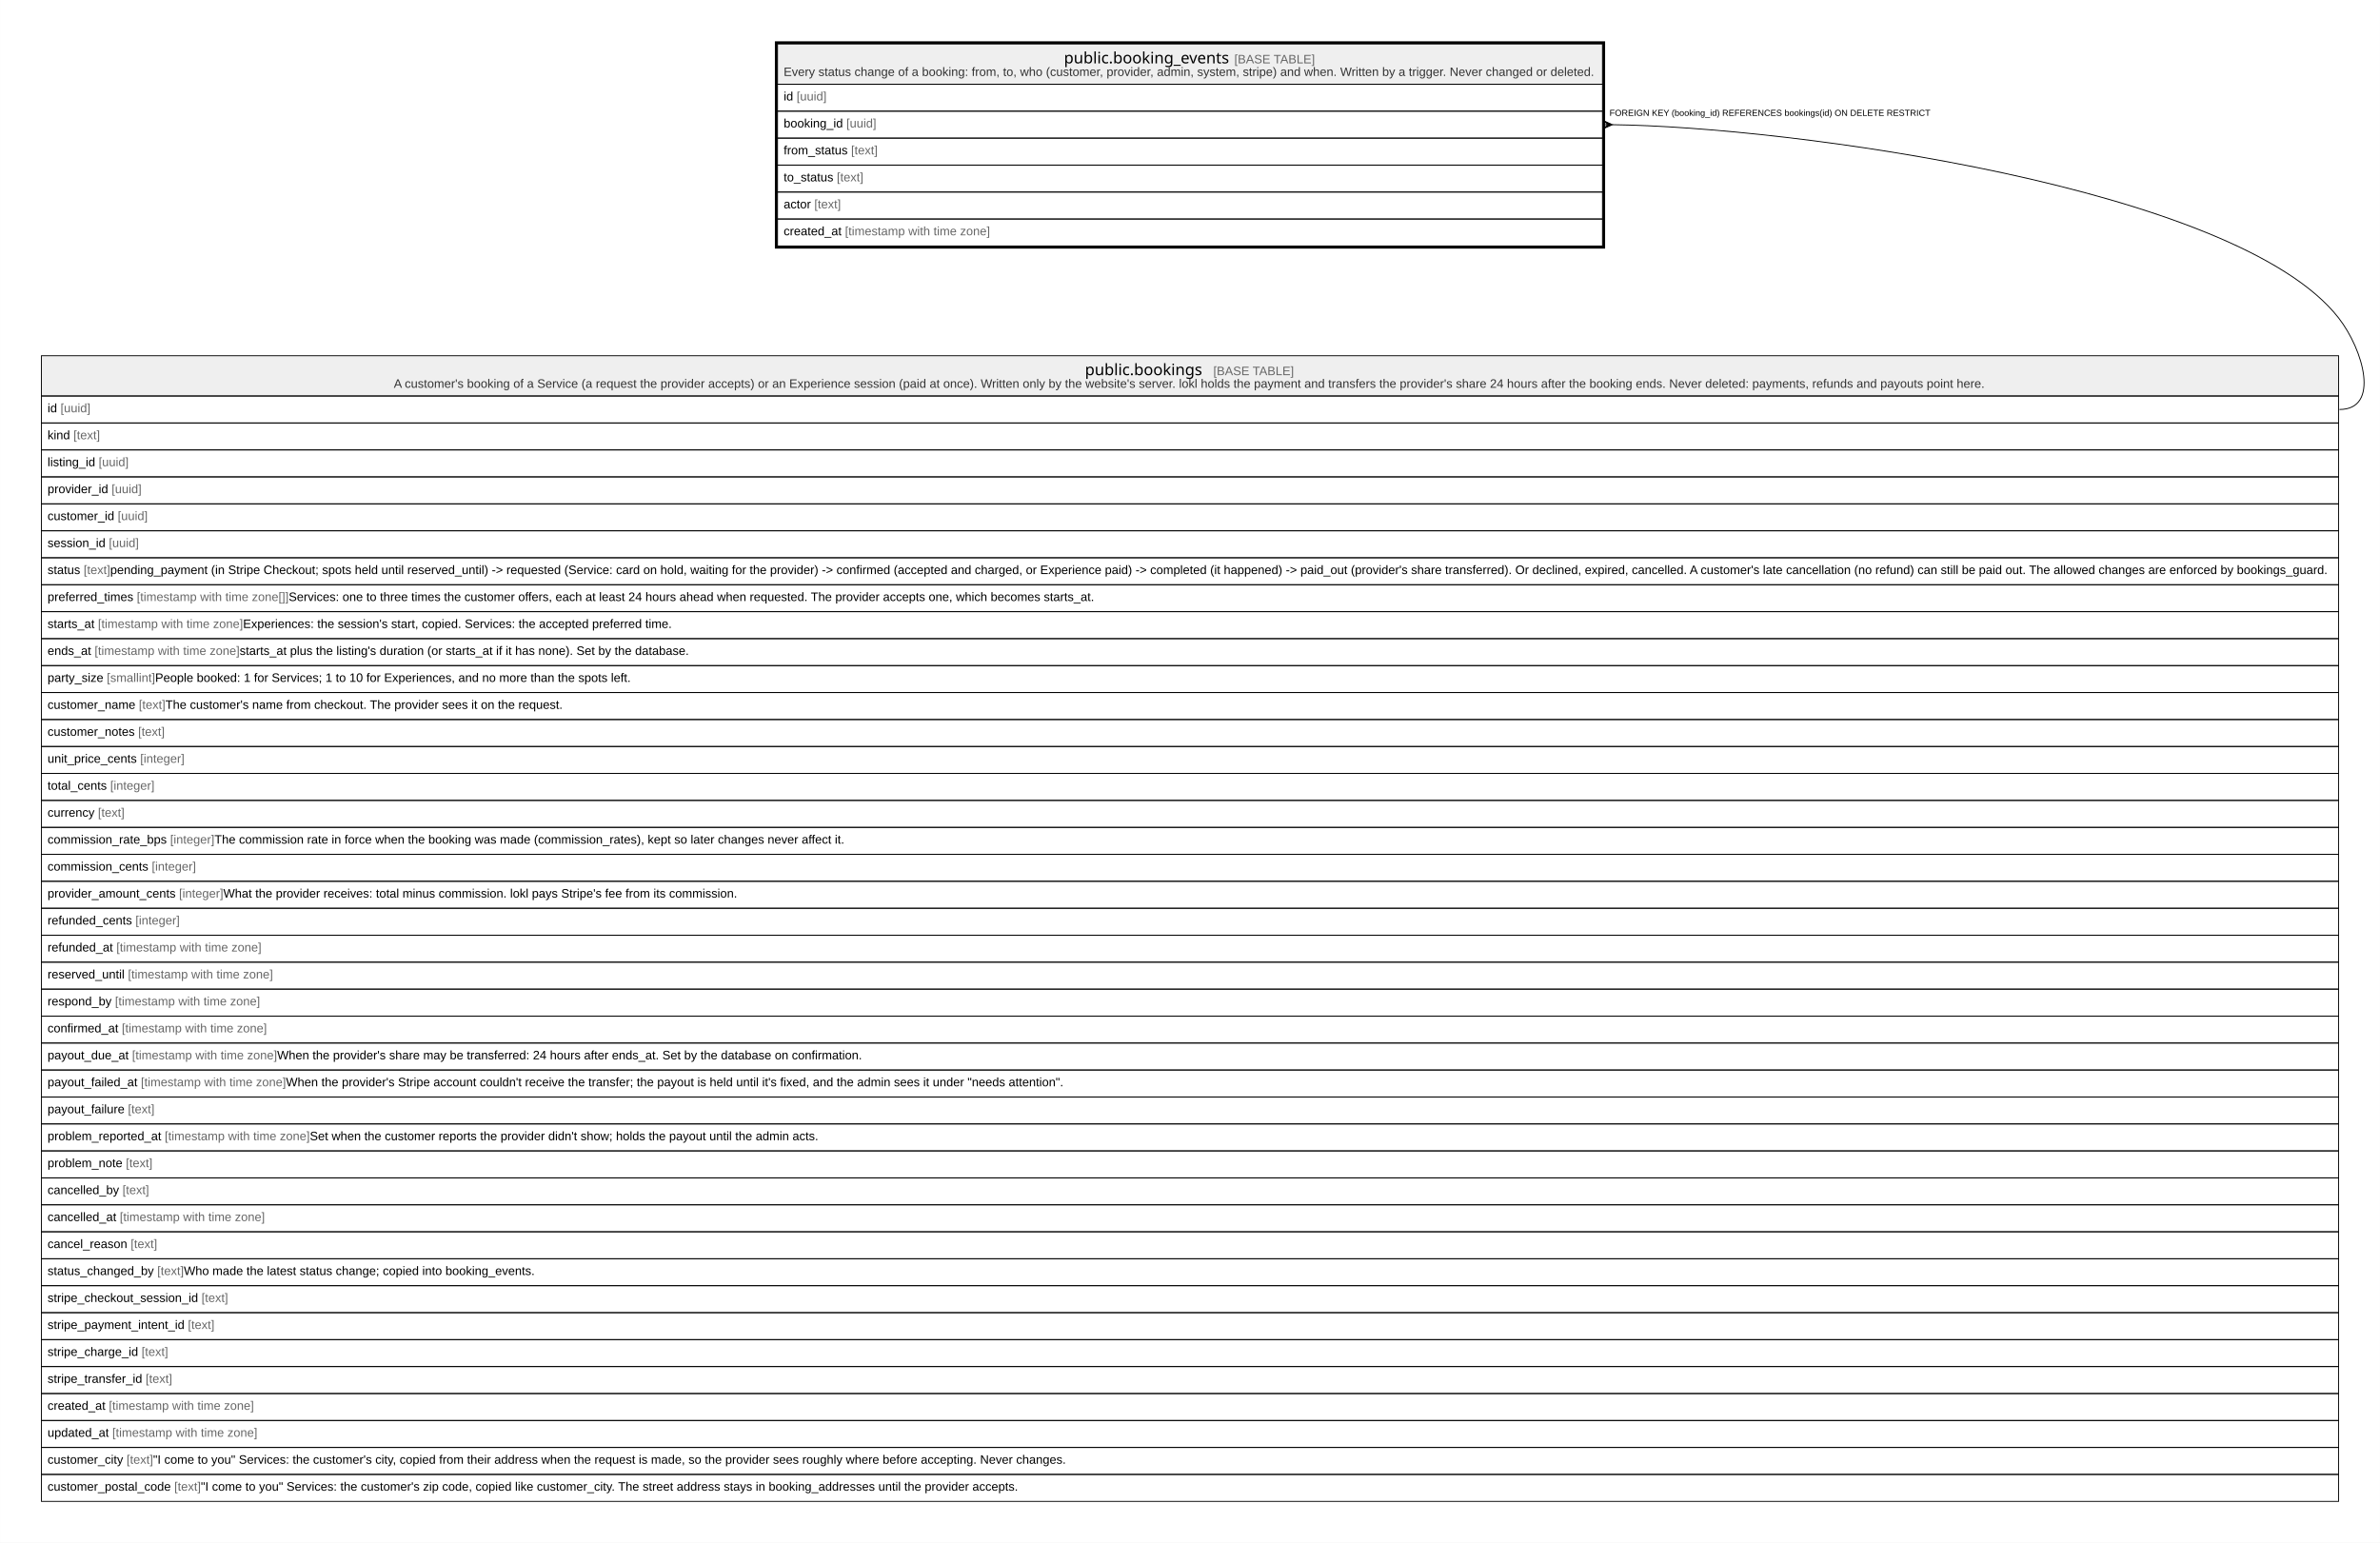
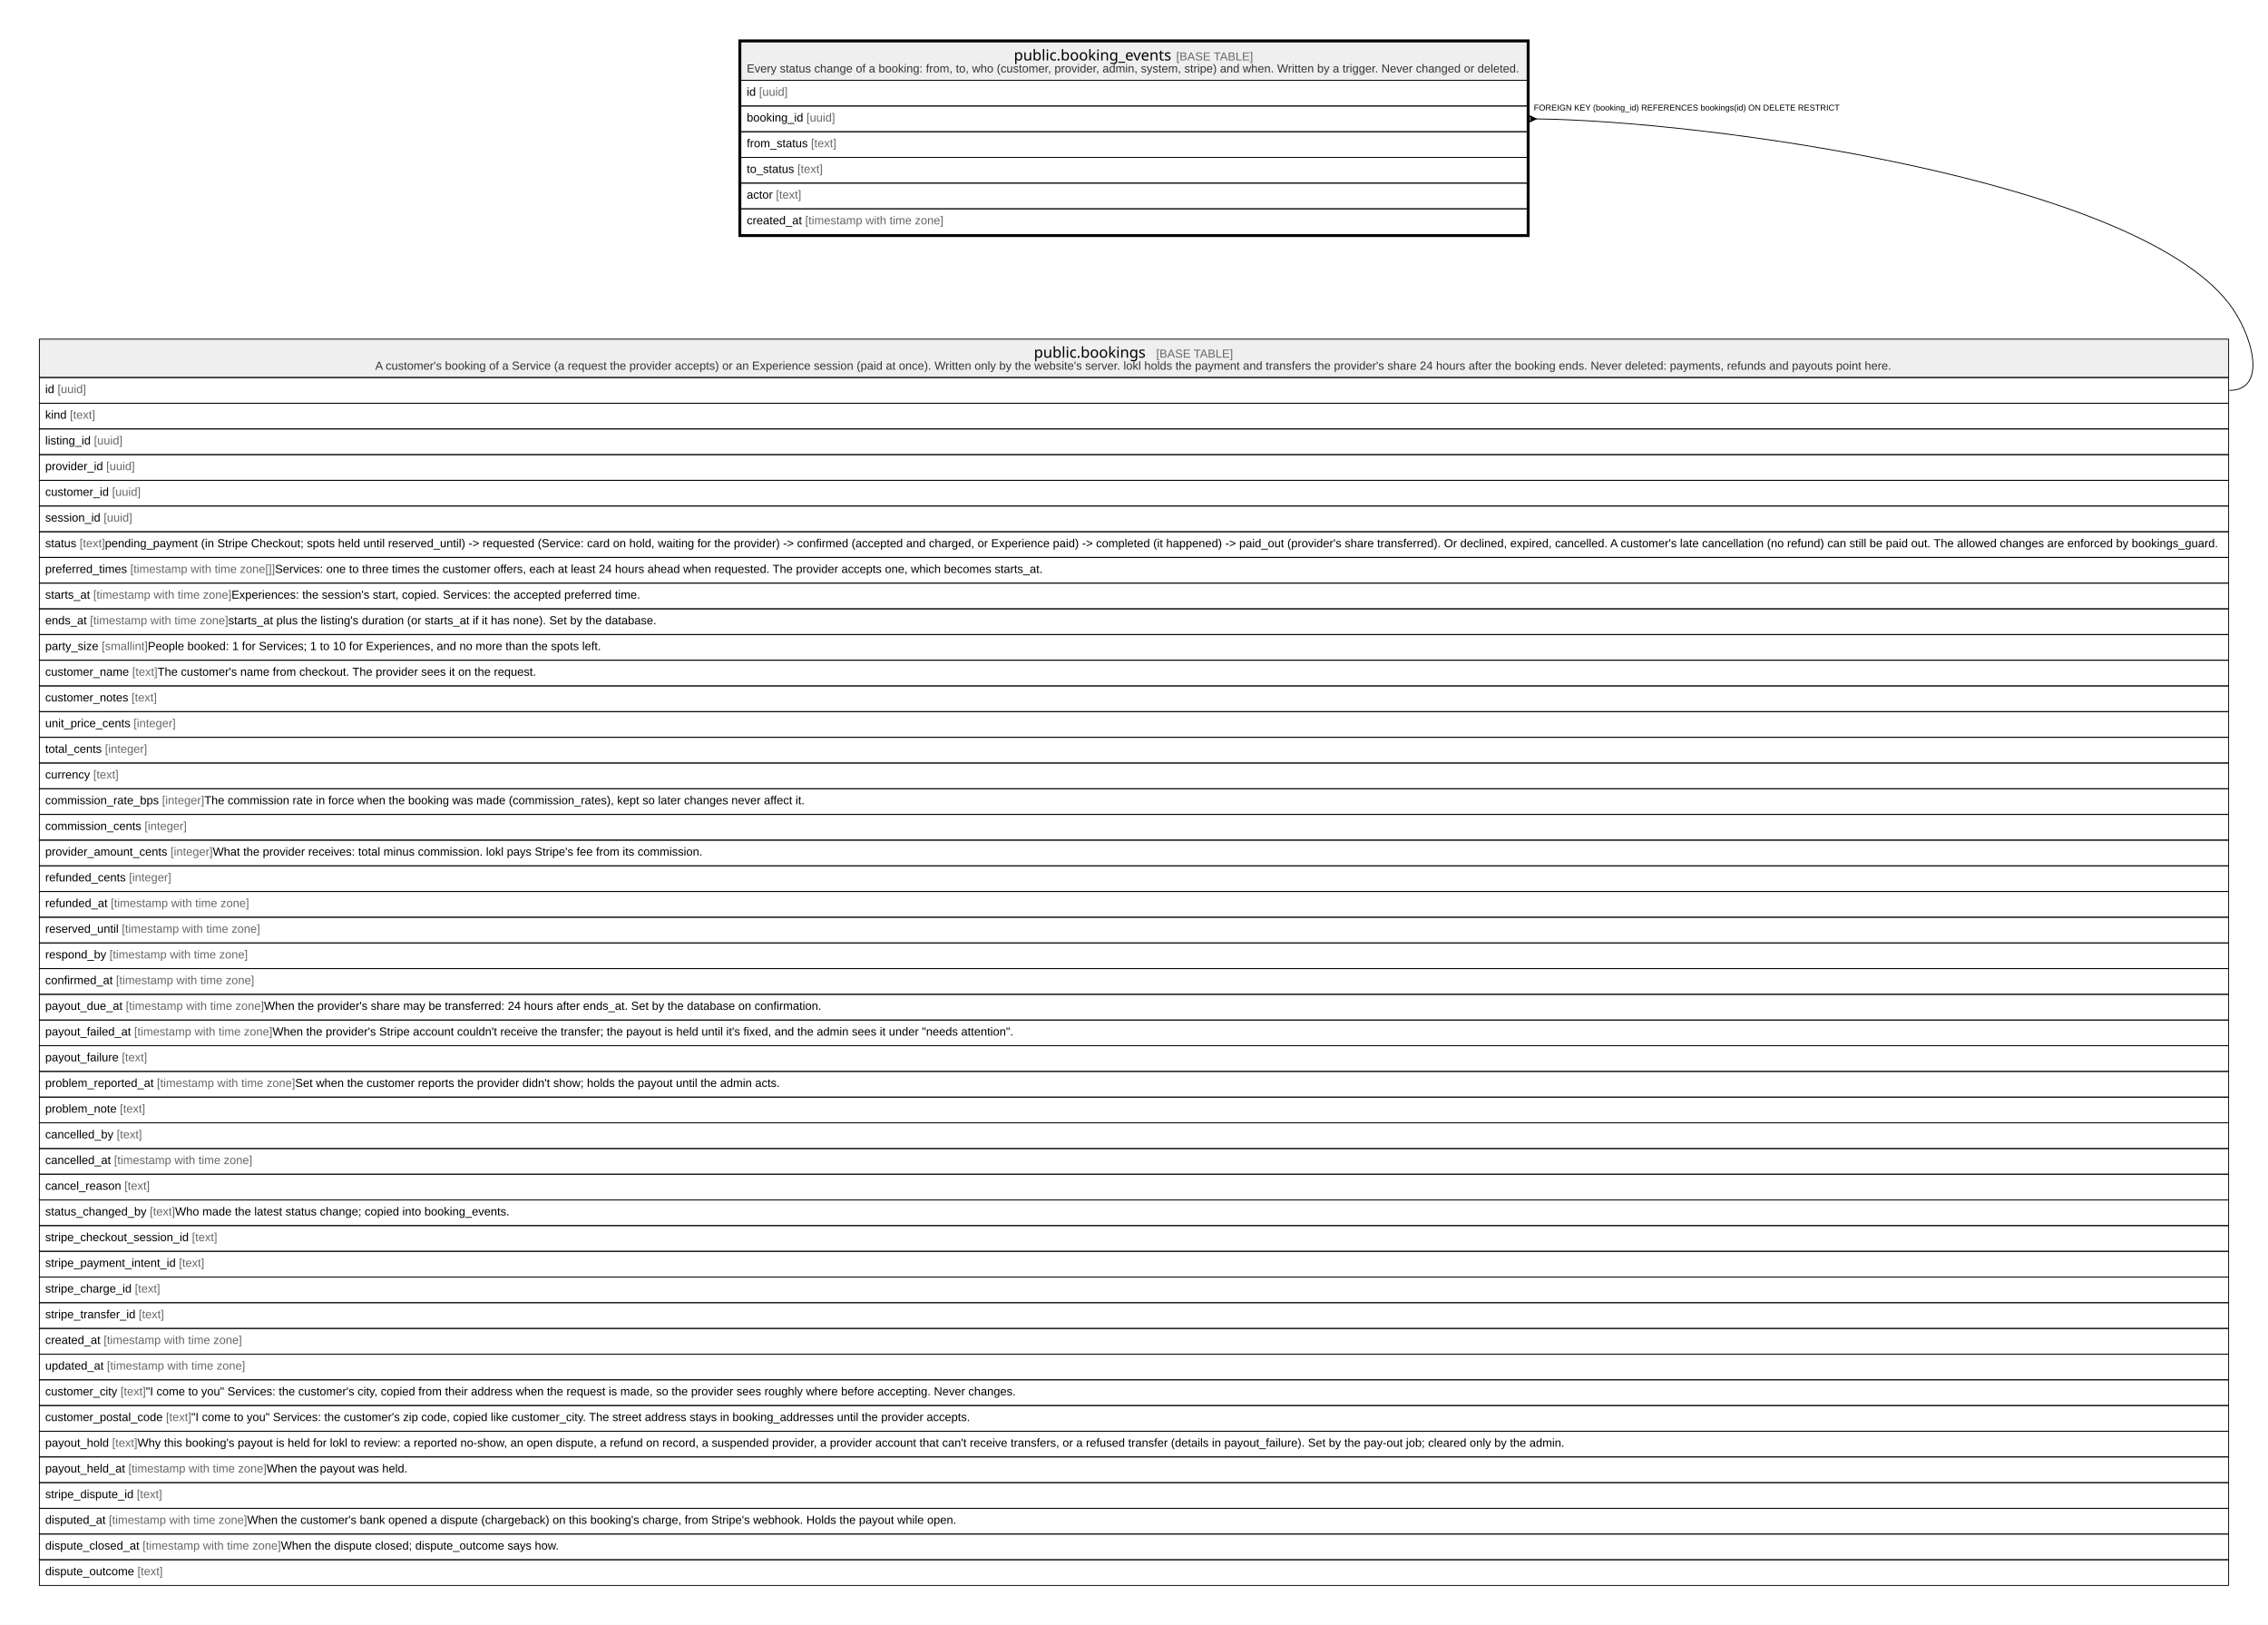
- <svg xmlns="http://www.w3.org/2000/svg" width="2718pt" height="1762pt" viewBox="0.00 0.00 2718.41 1762.40">
-   <g id="graph0" class="graph" transform="scale(1 1) rotate(0) translate(4 1758.4)">
-     <polygon fill="white" stroke="none" points="-4,4 -4,-1758.4 2714.41,-1758.4 2714.41,4 -4,4" />
+ <svg xmlns="http://www.w3.org/2000/svg" width="2718pt" height="1947pt" viewBox="0.00 0.00 2718.41 1947.20">
+   <g id="graph0" class="graph" transform="scale(1 1) rotate(0) translate(4 1943.2)">
+     <polygon fill="white" stroke="none" points="-4,4 -4,-1943.2 2714.41,-1943.2 2714.41,4 -4,4" />
    <g id="node1" class="node">
-       <polygon fill="#efefef" stroke="none" points="884.04,-1662.2 884.04,-1708.2 1826.37,-1708.2 1826.37,-1662.2 884.04,-1662.2" />
-       <polygon fill="none" stroke="black" points="884.04,-1662.2 884.04,-1708.2 1826.37,-1708.2 1826.37,-1662.2 884.04,-1662.2" />
-       <text text-anchor="start" x="1211.22" y="-1686" font-family="Arial Bold" font-size="18.00">public.booking_events</text>
-       <text text-anchor="start" x="1374.7" y="-1686" font-family="Arial" font-size="14.00">    </text>
-       <text text-anchor="start" x="1405.82" y="-1686" font-family="Arial" font-size="14.00" fill="#666666">[BASE TABLE]</text>
-       <text text-anchor="start" x="891.04" y="-1671.6" font-family="Arial" font-size="14.00" fill="#333333">Every status change of a booking: from, to, who (customer, provider, admin, system, stripe) and when. Written by a trigger. Never changed or deleted.</text>
-       <polygon fill="none" stroke="black" points="884.04,-1631.4 884.04,-1662.2 1826.37,-1662.2 1826.37,-1631.4 884.04,-1631.4" />
-       <text text-anchor="start" x="891.04" y="-1643.6" font-family="Arial" font-size="14.00">id </text>
-       <text text-anchor="start" x="905.83" y="-1643.6" font-family="Arial" font-size="14.00" fill="#666666">[uuid]</text>
-       <polygon fill="none" stroke="black" points="884.04,-1600.6 884.04,-1631.4 1826.37,-1631.4 1826.37,-1600.6 884.04,-1600.6" />
-       <text text-anchor="start" x="891.04" y="-1612.8" font-family="Arial" font-size="14.00">booking_id </text>
-       <text text-anchor="start" x="962.65" y="-1612.8" font-family="Arial" font-size="14.00" fill="#666666">[uuid]</text>
-       <polygon fill="none" stroke="black" points="884.04,-1569.8 884.04,-1600.6 1826.37,-1600.6 1826.37,-1569.8 884.04,-1569.8" />
-       <text text-anchor="start" x="891.04" y="-1582" font-family="Arial" font-size="14.00">from_status </text>
-       <text text-anchor="start" x="968.07" y="-1582" font-family="Arial" font-size="14.00" fill="#666666">[text]</text>
-       <polygon fill="none" stroke="black" points="884.04,-1539 884.04,-1569.8 1826.37,-1569.8 1826.37,-1539 884.04,-1539" />
-       <text text-anchor="start" x="891.04" y="-1551.2" font-family="Arial" font-size="14.00">to_status </text>
-       <text text-anchor="start" x="951.74" y="-1551.2" font-family="Arial" font-size="14.00" fill="#666666">[text]</text>
-       <polygon fill="none" stroke="black" points="884.04,-1508.2 884.04,-1539 1826.37,-1539 1826.37,-1508.2 884.04,-1508.2" />
-       <text text-anchor="start" x="891.04" y="-1520.4" font-family="Arial" font-size="14.00">actor </text>
-       <text text-anchor="start" x="926.05" y="-1520.4" font-family="Arial" font-size="14.00" fill="#666666">[text]</text>
-       <polygon fill="none" stroke="black" points="884.04,-1477.4 884.04,-1508.2 1826.37,-1508.2 1826.37,-1477.4 884.04,-1477.4" />
-       <text text-anchor="start" x="891.04" y="-1489.6" font-family="Arial" font-size="14.00">created_at </text>
-       <text text-anchor="start" x="961.09" y="-1489.6" font-family="Arial" font-size="14.00" fill="#666666">[timestamp with time zone]</text>
-       <polygon fill="none" stroke="black" stroke-width="3" points="882.54,-1475.9 882.54,-1709.7 1827.87,-1709.7 1827.87,-1475.9 882.54,-1475.9" />
+       <polygon fill="#efefef" stroke="none" points="884.04,-1847 884.04,-1893 1826.37,-1893 1826.37,-1847 884.04,-1847" />
+       <polygon fill="none" stroke="black" points="884.04,-1847 884.04,-1893 1826.37,-1893 1826.37,-1847 884.04,-1847" />
+       <text text-anchor="start" x="1211.22" y="-1870.8" font-family="Arial Bold" font-size="18.00">public.booking_events</text>
+       <text text-anchor="start" x="1374.7" y="-1870.8" font-family="Arial" font-size="14.00">    </text>
+       <text text-anchor="start" x="1405.82" y="-1870.8" font-family="Arial" font-size="14.00" fill="#666666">[BASE TABLE]</text>
+       <text text-anchor="start" x="891.04" y="-1856.4" font-family="Arial" font-size="14.00" fill="#333333">Every status change of a booking: from, to, who (customer, provider, admin, system, stripe) and when. Written by a trigger. Never changed or deleted.</text>
+       <polygon fill="none" stroke="black" points="884.04,-1816.2 884.04,-1847 1826.37,-1847 1826.37,-1816.2 884.04,-1816.2" />
+       <text text-anchor="start" x="891.04" y="-1828.4" font-family="Arial" font-size="14.00">id </text>
+       <text text-anchor="start" x="905.83" y="-1828.4" font-family="Arial" font-size="14.00" fill="#666666">[uuid]</text>
+       <polygon fill="none" stroke="black" points="884.04,-1785.4 884.04,-1816.2 1826.37,-1816.2 1826.37,-1785.4 884.04,-1785.4" />
+       <text text-anchor="start" x="891.04" y="-1797.6" font-family="Arial" font-size="14.00">booking_id </text>
+       <text text-anchor="start" x="962.65" y="-1797.6" font-family="Arial" font-size="14.00" fill="#666666">[uuid]</text>
+       <polygon fill="none" stroke="black" points="884.04,-1754.6 884.04,-1785.4 1826.37,-1785.4 1826.37,-1754.6 884.04,-1754.6" />
+       <text text-anchor="start" x="891.04" y="-1766.8" font-family="Arial" font-size="14.00">from_status </text>
+       <text text-anchor="start" x="968.07" y="-1766.8" font-family="Arial" font-size="14.00" fill="#666666">[text]</text>
+       <polygon fill="none" stroke="black" points="884.04,-1723.8 884.04,-1754.6 1826.37,-1754.6 1826.37,-1723.8 884.04,-1723.8" />
+       <text text-anchor="start" x="891.04" y="-1736" font-family="Arial" font-size="14.00">to_status </text>
+       <text text-anchor="start" x="951.74" y="-1736" font-family="Arial" font-size="14.00" fill="#666666">[text]</text>
+       <polygon fill="none" stroke="black" points="884.04,-1693 884.04,-1723.8 1826.37,-1723.8 1826.37,-1693 884.04,-1693" />
+       <text text-anchor="start" x="891.04" y="-1705.2" font-family="Arial" font-size="14.00">actor </text>
+       <text text-anchor="start" x="926.05" y="-1705.2" font-family="Arial" font-size="14.00" fill="#666666">[text]</text>
+       <polygon fill="none" stroke="black" points="884.04,-1662.2 884.04,-1693 1826.37,-1693 1826.37,-1662.2 884.04,-1662.2" />
+       <text text-anchor="start" x="891.04" y="-1674.4" font-family="Arial" font-size="14.00">created_at </text>
+       <text text-anchor="start" x="961.09" y="-1674.4" font-family="Arial" font-size="14.00" fill="#666666">[timestamp with time zone]</text>
+       <polygon fill="none" stroke="black" stroke-width="3" points="882.54,-1660.7 882.54,-1894.5 1827.87,-1894.5 1827.87,-1660.7 882.54,-1660.7" />
    </g>
    <g id="node2" class="node">
-       <polygon fill="#efefef" stroke="none" points="43.2,-1306 43.2,-1352 2667.21,-1352 2667.21,-1306 43.2,-1306" />
-       <polygon fill="none" stroke="black" points="43.2,-1306 43.2,-1352 2667.21,-1352 2667.21,-1306 43.2,-1306" />
-       <text text-anchor="start" x="1235.21" y="-1329.8" font-family="Arial Bold" font-size="18.00">public.bookings</text>
-       <text text-anchor="start" x="1350.71" y="-1329.8" font-family="Arial" font-size="14.00">    </text>
-       <text text-anchor="start" x="1381.83" y="-1329.8" font-family="Arial" font-size="14.00" fill="#666666">[BASE TABLE]</text>
-       <text text-anchor="start" x="445.76" y="-1315.4" font-family="Arial" font-size="14.00" fill="#333333">A customer's booking of a Service (a request the provider accepts) or an Experience session (paid at once). Written only by the website's server. lokl holds the payment and transfers the provider's share 24 hours after the booking ends. Never deleted: payments, refunds and payouts point here.</text>
+       <polygon fill="#efefef" stroke="none" points="43.2,-1490.8 43.2,-1536.8 2667.21,-1536.8 2667.21,-1490.8 43.2,-1490.8" />
+       <polygon fill="none" stroke="black" points="43.2,-1490.8 43.2,-1536.8 2667.21,-1536.8 2667.21,-1490.8 43.2,-1490.8" />
+       <text text-anchor="start" x="1235.21" y="-1514.6" font-family="Arial Bold" font-size="18.00">public.bookings</text>
+       <text text-anchor="start" x="1350.71" y="-1514.6" font-family="Arial" font-size="14.00">    </text>
+       <text text-anchor="start" x="1381.83" y="-1514.6" font-family="Arial" font-size="14.00" fill="#666666">[BASE TABLE]</text>
+       <text text-anchor="start" x="445.76" y="-1500.2" font-family="Arial" font-size="14.00" fill="#333333">A customer's booking of a Service (a request the provider accepts) or an Experience session (paid at once). Written only by the website's server. lokl holds the payment and transfers the provider's share 24 hours after the booking ends. Never deleted: payments, refunds and payouts point here.</text>
+       <polygon fill="none" stroke="black" points="43.2,-1460 43.2,-1490.8 2667.21,-1490.8 2667.21,-1460 43.2,-1460" />
+       <text text-anchor="start" x="50.2" y="-1472.2" font-family="Arial" font-size="14.00">id </text>
+       <text text-anchor="start" x="64.99" y="-1472.2" font-family="Arial" font-size="14.00" fill="#666666">[uuid]</text>
+       <polygon fill="none" stroke="black" points="43.2,-1429.2 43.2,-1460 2667.21,-1460 2667.21,-1429.2 43.2,-1429.2" />
+       <text text-anchor="start" x="50.2" y="-1441.4" font-family="Arial" font-size="14.00">kind </text>
+       <text text-anchor="start" x="79.77" y="-1441.4" font-family="Arial" font-size="14.00" fill="#666666">[text]</text>
+       <polygon fill="none" stroke="black" points="43.2,-1398.4 43.2,-1429.2 2667.21,-1429.2 2667.21,-1398.4 43.2,-1398.4" />
+       <text text-anchor="start" x="50.2" y="-1410.6" font-family="Arial" font-size="14.00">listing_id </text>
+       <text text-anchor="start" x="108.57" y="-1410.6" font-family="Arial" font-size="14.00" fill="#666666">[uuid]</text>
+       <polygon fill="none" stroke="black" points="43.2,-1367.6 43.2,-1398.4 2667.21,-1398.4 2667.21,-1367.6 43.2,-1367.6" />
+       <text text-anchor="start" x="50.2" y="-1379.8" font-family="Arial" font-size="14.00">provider_id </text>
+       <text text-anchor="start" x="123.35" y="-1379.8" font-family="Arial" font-size="14.00" fill="#666666">[uuid]</text>
+       <polygon fill="none" stroke="black" points="43.2,-1336.8 43.2,-1367.6 2667.21,-1367.6 2667.21,-1336.8 43.2,-1336.8" />
+       <text text-anchor="start" x="50.2" y="-1349" font-family="Arial" font-size="14.00">customer_id </text>
+       <text text-anchor="start" x="130.34" y="-1349" font-family="Arial" font-size="14.00" fill="#666666">[uuid]</text>
+       <polygon fill="none" stroke="black" points="43.2,-1306 43.2,-1336.8 2667.21,-1336.8 2667.21,-1306 43.2,-1306" />
+       <text text-anchor="start" x="50.2" y="-1318.2" font-family="Arial" font-size="14.00">session_id </text>
+       <text text-anchor="start" x="120.24" y="-1318.2" font-family="Arial" font-size="14.00" fill="#666666">[uuid]</text>
      <polygon fill="none" stroke="black" points="43.2,-1275.2 43.2,-1306 2667.21,-1306 2667.21,-1275.2 43.2,-1275.2" />
-       <text text-anchor="start" x="50.2" y="-1287.4" font-family="Arial" font-size="14.00">id </text>
-       <text text-anchor="start" x="64.99" y="-1287.4" font-family="Arial" font-size="14.00" fill="#666666">[uuid]</text>
+       <text text-anchor="start" x="50.2" y="-1287.4" font-family="Arial" font-size="14.00">status </text>
+       <text text-anchor="start" x="91.44" y="-1287.4" font-family="Arial" font-size="14.00" fill="#666666">[text]</text>
+       <text text-anchor="start" x="121.79" y="-1287.4" font-family="Arial" font-size="14.00"> pending_payment (in Stripe Checkout; spots held until reserved_until) -&gt; requested (Service: card on hold, waiting for the provider) -&gt; confirmed (accepted and charged, or Experience paid) -&gt; completed (it happened) -&gt; paid_out (provider's share transferred). Or declined, expired, cancelled. A customer's late cancellation (no refund) can still be paid out. The allowed changes are enforced by bookings_guard.</text>
      <polygon fill="none" stroke="black" points="43.2,-1244.4 43.2,-1275.2 2667.21,-1275.2 2667.21,-1244.4 43.2,-1244.4" />
-       <text text-anchor="start" x="50.2" y="-1256.6" font-family="Arial" font-size="14.00">kind </text>
-       <text text-anchor="start" x="79.77" y="-1256.6" font-family="Arial" font-size="14.00" fill="#666666">[text]</text>
+       <text text-anchor="start" x="50.2" y="-1256.6" font-family="Arial" font-size="14.00">preferred_times </text>
+       <text text-anchor="start" x="152.13" y="-1256.6" font-family="Arial" font-size="14.00" fill="#666666">[timestamp with time zone[]]</text>
+       <text text-anchor="start" x="325.63" y="-1256.6" font-family="Arial" font-size="14.00"> Services: one to three times the customer offers, each at least 24 hours ahead when requested. The provider accepts one, which becomes starts_at.</text>
      <polygon fill="none" stroke="black" points="43.2,-1213.6 43.2,-1244.4 2667.21,-1244.4 2667.21,-1213.6 43.2,-1213.6" />
-       <text text-anchor="start" x="50.2" y="-1225.8" font-family="Arial" font-size="14.00">listing_id </text>
-       <text text-anchor="start" x="108.57" y="-1225.8" font-family="Arial" font-size="14.00" fill="#666666">[uuid]</text>
+       <text text-anchor="start" x="50.2" y="-1225.8" font-family="Arial" font-size="14.00">starts_at </text>
+       <text text-anchor="start" x="107.78" y="-1225.8" font-family="Arial" font-size="14.00" fill="#666666">[timestamp with time zone]</text>
+       <text text-anchor="start" x="273.5" y="-1225.8" font-family="Arial" font-size="14.00"> Experiences: the session's start, copied. Services: the accepted preferred time.</text>
      <polygon fill="none" stroke="black" points="43.2,-1182.8 43.2,-1213.6 2667.21,-1213.6 2667.21,-1182.8 43.2,-1182.8" />
-       <text text-anchor="start" x="50.2" y="-1195" font-family="Arial" font-size="14.00">provider_id </text>
-       <text text-anchor="start" x="123.35" y="-1195" font-family="Arial" font-size="14.00" fill="#666666">[uuid]</text>
+       <text text-anchor="start" x="50.2" y="-1195" font-family="Arial" font-size="14.00">ends_at </text>
+       <text text-anchor="start" x="103.91" y="-1195" font-family="Arial" font-size="14.00" fill="#666666">[timestamp with time zone]</text>
+       <text text-anchor="start" x="269.63" y="-1195" font-family="Arial" font-size="14.00"> starts_at plus the listing's duration (or starts_at if it has none). Set by the database.</text>
      <polygon fill="none" stroke="black" points="43.2,-1152 43.2,-1182.8 2667.21,-1182.8 2667.21,-1152 43.2,-1152" />
-       <text text-anchor="start" x="50.2" y="-1164.2" font-family="Arial" font-size="14.00">customer_id </text>
-       <text text-anchor="start" x="130.34" y="-1164.2" font-family="Arial" font-size="14.00" fill="#666666">[uuid]</text>
+       <text text-anchor="start" x="50.2" y="-1164.2" font-family="Arial" font-size="14.00">party_size </text>
+       <text text-anchor="start" x="117.9" y="-1164.2" font-family="Arial" font-size="14.00" fill="#666666">[smallint]</text>
+       <text text-anchor="start" x="173.13" y="-1164.2" font-family="Arial" font-size="14.00"> People booked: 1 for Services; 1 to 10 for Experiences, and no more than the spots left.</text>
      <polygon fill="none" stroke="black" points="43.2,-1121.2 43.2,-1152 2667.21,-1152 2667.21,-1121.2 43.2,-1121.2" />
-       <text text-anchor="start" x="50.2" y="-1133.4" font-family="Arial" font-size="14.00">session_id </text>
-       <text text-anchor="start" x="120.24" y="-1133.4" font-family="Arial" font-size="14.00" fill="#666666">[uuid]</text>
+       <text text-anchor="start" x="50.2" y="-1133.4" font-family="Arial" font-size="14.00">customer_name </text>
+       <text text-anchor="start" x="154.47" y="-1133.4" font-family="Arial" font-size="14.00" fill="#666666">[text]</text>
+       <text text-anchor="start" x="184.81" y="-1133.4" font-family="Arial" font-size="14.00"> The customer's name from checkout. The provider sees it on the request.</text>
      <polygon fill="none" stroke="black" points="43.2,-1090.4 43.2,-1121.2 2667.21,-1121.2 2667.21,-1090.4 43.2,-1090.4" />
-       <text text-anchor="start" x="50.2" y="-1102.6" font-family="Arial" font-size="14.00">status </text>
-       <text text-anchor="start" x="91.44" y="-1102.6" font-family="Arial" font-size="14.00" fill="#666666">[text]</text>
-       <text text-anchor="start" x="121.79" y="-1102.6" font-family="Arial" font-size="14.00"> pending_payment (in Stripe Checkout; spots held until reserved_until) -&gt; requested (Service: card on hold, waiting for the provider) -&gt; confirmed (accepted and charged, or Experience paid) -&gt; completed (it happened) -&gt; paid_out (provider's share transferred). Or declined, expired, cancelled. A customer's late cancellation (no refund) can still be paid out. The allowed changes are enforced by bookings_guard.</text>
+       <text text-anchor="start" x="50.2" y="-1102.6" font-family="Arial" font-size="14.00">customer_notes </text>
+       <text text-anchor="start" x="153.7" y="-1102.6" font-family="Arial" font-size="14.00" fill="#666666">[text]</text>
      <polygon fill="none" stroke="black" points="43.2,-1059.6 43.2,-1090.4 2667.21,-1090.4 2667.21,-1059.6 43.2,-1059.6" />
-       <text text-anchor="start" x="50.2" y="-1071.8" font-family="Arial" font-size="14.00">preferred_times </text>
-       <text text-anchor="start" x="152.13" y="-1071.8" font-family="Arial" font-size="14.00" fill="#666666">[timestamp with time zone[]]</text>
-       <text text-anchor="start" x="325.63" y="-1071.8" font-family="Arial" font-size="14.00"> Services: one to three times the customer offers, each at least 24 hours ahead when requested. The provider accepts one, which becomes starts_at.</text>
+       <text text-anchor="start" x="50.2" y="-1071.8" font-family="Arial" font-size="14.00">unit_price_cents </text>
+       <text text-anchor="start" x="156.04" y="-1071.8" font-family="Arial" font-size="14.00" fill="#666666">[integer]</text>
      <polygon fill="none" stroke="black" points="43.2,-1028.8 43.2,-1059.6 2667.21,-1059.6 2667.21,-1028.8 43.2,-1028.8" />
-       <text text-anchor="start" x="50.2" y="-1041" font-family="Arial" font-size="14.00">starts_at </text>
-       <text text-anchor="start" x="107.78" y="-1041" font-family="Arial" font-size="14.00" fill="#666666">[timestamp with time zone]</text>
-       <text text-anchor="start" x="273.5" y="-1041" font-family="Arial" font-size="14.00"> Experiences: the session's start, copied. Services: the accepted preferred time.</text>
+       <text text-anchor="start" x="50.2" y="-1041" font-family="Arial" font-size="14.00">total_cents </text>
+       <text text-anchor="start" x="121.8" y="-1041" font-family="Arial" font-size="14.00" fill="#666666">[integer]</text>
      <polygon fill="none" stroke="black" points="43.2,-998 43.2,-1028.8 2667.21,-1028.8 2667.21,-998 43.2,-998" />
-       <text text-anchor="start" x="50.2" y="-1010.2" font-family="Arial" font-size="14.00">ends_at </text>
-       <text text-anchor="start" x="103.91" y="-1010.2" font-family="Arial" font-size="14.00" fill="#666666">[timestamp with time zone]</text>
-       <text text-anchor="start" x="269.63" y="-1010.2" font-family="Arial" font-size="14.00"> starts_at plus the listing's duration (or starts_at if it has none). Set by the database.</text>
+       <text text-anchor="start" x="50.2" y="-1010.2" font-family="Arial" font-size="14.00">currency </text>
+       <text text-anchor="start" x="107.77" y="-1010.2" font-family="Arial" font-size="14.00" fill="#666666">[text]</text>
      <polygon fill="none" stroke="black" points="43.2,-967.2 43.2,-998 2667.21,-998 2667.21,-967.2 43.2,-967.2" />
-       <text text-anchor="start" x="50.2" y="-979.4" font-family="Arial" font-size="14.00">party_size </text>
-       <text text-anchor="start" x="117.9" y="-979.4" font-family="Arial" font-size="14.00" fill="#666666">[smallint]</text>
-       <text text-anchor="start" x="173.13" y="-979.4" font-family="Arial" font-size="14.00"> People booked: 1 for Services; 1 to 10 for Experiences, and no more than the spots left.</text>
+       <text text-anchor="start" x="50.2" y="-979.4" font-family="Arial" font-size="14.00">commission_rate_bps </text>
+       <text text-anchor="start" x="190.26" y="-979.4" font-family="Arial" font-size="14.00" fill="#666666">[integer]</text>
+       <text text-anchor="start" x="240.85" y="-979.4" font-family="Arial" font-size="14.00"> The commission rate in force when the booking was made (commission_rates), kept so later changes never affect it.</text>
      <polygon fill="none" stroke="black" points="43.2,-936.4 43.2,-967.2 2667.21,-967.2 2667.21,-936.4 43.2,-936.4" />
-       <text text-anchor="start" x="50.2" y="-948.6" font-family="Arial" font-size="14.00">customer_name </text>
-       <text text-anchor="start" x="154.47" y="-948.6" font-family="Arial" font-size="14.00" fill="#666666">[text]</text>
-       <text text-anchor="start" x="184.81" y="-948.6" font-family="Arial" font-size="14.00"> The customer's name from checkout. The provider sees it on the request.</text>
+       <text text-anchor="start" x="50.2" y="-948.6" font-family="Arial" font-size="14.00">commission_cents </text>
+       <text text-anchor="start" x="169.24" y="-948.6" font-family="Arial" font-size="14.00" fill="#666666">[integer]</text>
      <polygon fill="none" stroke="black" points="43.2,-905.6 43.2,-936.4 2667.21,-936.4 2667.21,-905.6 43.2,-905.6" />
-       <text text-anchor="start" x="50.2" y="-917.8" font-family="Arial" font-size="14.00">customer_notes </text>
-       <text text-anchor="start" x="153.7" y="-917.8" font-family="Arial" font-size="14.00" fill="#666666">[text]</text>
+       <text text-anchor="start" x="50.2" y="-917.8" font-family="Arial" font-size="14.00">provider_amount_cents </text>
+       <text text-anchor="start" x="200.4" y="-917.8" font-family="Arial" font-size="14.00" fill="#666666">[integer]</text>
+       <text text-anchor="start" x="250.99" y="-917.8" font-family="Arial" font-size="14.00"> What the provider receives: total minus commission. lokl pays Stripe's fee from its commission.</text>
      <polygon fill="none" stroke="black" points="43.2,-874.8 43.2,-905.6 2667.21,-905.6 2667.21,-874.8 43.2,-874.8" />
-       <text text-anchor="start" x="50.2" y="-887" font-family="Arial" font-size="14.00">unit_price_cents </text>
-       <text text-anchor="start" x="156.04" y="-887" font-family="Arial" font-size="14.00" fill="#666666">[integer]</text>
+       <text text-anchor="start" x="50.2" y="-887" font-family="Arial" font-size="14.00">refunded_cents </text>
+       <text text-anchor="start" x="150.61" y="-887" font-family="Arial" font-size="14.00" fill="#666666">[integer]</text>
      <polygon fill="none" stroke="black" points="43.2,-844 43.2,-874.8 2667.21,-874.8 2667.21,-844 43.2,-844" />
-       <text text-anchor="start" x="50.2" y="-856.2" font-family="Arial" font-size="14.00">total_cents </text>
-       <text text-anchor="start" x="121.8" y="-856.2" font-family="Arial" font-size="14.00" fill="#666666">[integer]</text>
+       <text text-anchor="start" x="50.2" y="-856.2" font-family="Arial" font-size="14.00">refunded_at </text>
+       <text text-anchor="start" x="128.82" y="-856.2" font-family="Arial" font-size="14.00" fill="#666666">[timestamp with time zone]</text>
      <polygon fill="none" stroke="black" points="43.2,-813.2 43.2,-844 2667.21,-844 2667.21,-813.2 43.2,-813.2" />
-       <text text-anchor="start" x="50.2" y="-825.4" font-family="Arial" font-size="14.00">currency </text>
-       <text text-anchor="start" x="107.77" y="-825.4" font-family="Arial" font-size="14.00" fill="#666666">[text]</text>
+       <text text-anchor="start" x="50.2" y="-825.4" font-family="Arial" font-size="14.00">reserved_until </text>
+       <text text-anchor="start" x="142.03" y="-825.4" font-family="Arial" font-size="14.00" fill="#666666">[timestamp with time zone]</text>
      <polygon fill="none" stroke="black" points="43.2,-782.4 43.2,-813.2 2667.21,-813.2 2667.21,-782.4 43.2,-782.4" />
-       <text text-anchor="start" x="50.2" y="-794.6" font-family="Arial" font-size="14.00">commission_rate_bps </text>
-       <text text-anchor="start" x="190.26" y="-794.6" font-family="Arial" font-size="14.00" fill="#666666">[integer]</text>
-       <text text-anchor="start" x="240.85" y="-794.6" font-family="Arial" font-size="14.00"> The commission rate in force when the booking was made (commission_rates), kept so later changes never affect it.</text>
+       <text text-anchor="start" x="50.2" y="-794.6" font-family="Arial" font-size="14.00">respond_by </text>
+       <text text-anchor="start" x="127.25" y="-794.6" font-family="Arial" font-size="14.00" fill="#666666">[timestamp with time zone]</text>
      <polygon fill="none" stroke="black" points="43.2,-751.6 43.2,-782.4 2667.21,-782.4 2667.21,-751.6 43.2,-751.6" />
-       <text text-anchor="start" x="50.2" y="-763.8" font-family="Arial" font-size="14.00">commission_cents </text>
-       <text text-anchor="start" x="169.24" y="-763.8" font-family="Arial" font-size="14.00" fill="#666666">[integer]</text>
+       <text text-anchor="start" x="50.2" y="-763.8" font-family="Arial" font-size="14.00">confirmed_at </text>
+       <text text-anchor="start" x="135.02" y="-763.8" font-family="Arial" font-size="14.00" fill="#666666">[timestamp with time zone]</text>
      <polygon fill="none" stroke="black" points="43.2,-720.8 43.2,-751.6 2667.21,-751.6 2667.21,-720.8 43.2,-720.8" />
-       <text text-anchor="start" x="50.2" y="-733" font-family="Arial" font-size="14.00">provider_amount_cents </text>
-       <text text-anchor="start" x="200.4" y="-733" font-family="Arial" font-size="14.00" fill="#666666">[integer]</text>
-       <text text-anchor="start" x="250.99" y="-733" font-family="Arial" font-size="14.00"> What the provider receives: total minus commission. lokl pays Stripe's fee from its commission.</text>
+       <text text-anchor="start" x="50.2" y="-733" font-family="Arial" font-size="14.00">payout_due_at </text>
+       <text text-anchor="start" x="146.73" y="-733" font-family="Arial" font-size="14.00" fill="#666666">[timestamp with time zone]</text>
+       <text text-anchor="start" x="312.45" y="-733" font-family="Arial" font-size="14.00"> When the provider's share may be transferred: 24 hours after ends_at. Set by the database on confirmation.</text>
      <polygon fill="none" stroke="black" points="43.2,-690 43.2,-720.8 2667.21,-720.8 2667.21,-690 43.2,-690" />
-       <text text-anchor="start" x="50.2" y="-702.2" font-family="Arial" font-size="14.00">refunded_cents </text>
-       <text text-anchor="start" x="150.61" y="-702.2" font-family="Arial" font-size="14.00" fill="#666666">[integer]</text>
+       <text text-anchor="start" x="50.2" y="-702.2" font-family="Arial" font-size="14.00">payout_failed_at </text>
+       <text text-anchor="start" x="156.84" y="-702.2" font-family="Arial" font-size="14.00" fill="#666666">[timestamp with time zone]</text>
+       <text text-anchor="start" x="322.56" y="-702.2" font-family="Arial" font-size="14.00"> When the provider's Stripe account couldn't receive the transfer; the payout is held until it's fixed, and the admin sees it under "needs attention".</text>
      <polygon fill="none" stroke="black" points="43.2,-659.2 43.2,-690 2667.21,-690 2667.21,-659.2 43.2,-659.2" />
-       <text text-anchor="start" x="50.2" y="-671.4" font-family="Arial" font-size="14.00">refunded_at </text>
-       <text text-anchor="start" x="128.82" y="-671.4" font-family="Arial" font-size="14.00" fill="#666666">[timestamp with time zone]</text>
+       <text text-anchor="start" x="50.2" y="-671.4" font-family="Arial" font-size="14.00">payout_failure </text>
+       <text text-anchor="start" x="142.04" y="-671.4" font-family="Arial" font-size="14.00" fill="#666666">[text]</text>
      <polygon fill="none" stroke="black" points="43.2,-628.4 43.2,-659.2 2667.21,-659.2 2667.21,-628.4 43.2,-628.4" />
-       <text text-anchor="start" x="50.2" y="-640.6" font-family="Arial" font-size="14.00">reserved_until </text>
-       <text text-anchor="start" x="142.03" y="-640.6" font-family="Arial" font-size="14.00" fill="#666666">[timestamp with time zone]</text>
+       <text text-anchor="start" x="50.2" y="-640.6" font-family="Arial" font-size="14.00">problem_reported_at </text>
+       <text text-anchor="start" x="184.06" y="-640.6" font-family="Arial" font-size="14.00" fill="#666666">[timestamp with time zone]</text>
+       <text text-anchor="start" x="349.78" y="-640.6" font-family="Arial" font-size="14.00"> Set when the customer reports the provider didn't show; holds the payout until the admin acts.</text>
      <polygon fill="none" stroke="black" points="43.2,-597.6 43.2,-628.4 2667.21,-628.4 2667.21,-597.6 43.2,-597.6" />
-       <text text-anchor="start" x="50.2" y="-609.8" font-family="Arial" font-size="14.00">respond_by </text>
-       <text text-anchor="start" x="127.25" y="-609.8" font-family="Arial" font-size="14.00" fill="#666666">[timestamp with time zone]</text>
+       <text text-anchor="start" x="50.2" y="-609.8" font-family="Arial" font-size="14.00">problem_note </text>
+       <text text-anchor="start" x="139.7" y="-609.8" font-family="Arial" font-size="14.00" fill="#666666">[text]</text>
      <polygon fill="none" stroke="black" points="43.2,-566.8 43.2,-597.6 2667.21,-597.6 2667.21,-566.8 43.2,-566.8" />
-       <text text-anchor="start" x="50.2" y="-579" font-family="Arial" font-size="14.00">confirmed_at </text>
-       <text text-anchor="start" x="135.02" y="-579" font-family="Arial" font-size="14.00" fill="#666666">[timestamp with time zone]</text>
+       <text text-anchor="start" x="50.2" y="-579" font-family="Arial" font-size="14.00">cancelled_by </text>
+       <text text-anchor="start" x="135.81" y="-579" font-family="Arial" font-size="14.00" fill="#666666">[text]</text>
      <polygon fill="none" stroke="black" points="43.2,-536 43.2,-566.8 2667.21,-566.8 2667.21,-536 43.2,-536" />
-       <text text-anchor="start" x="50.2" y="-548.2" font-family="Arial" font-size="14.00">payout_due_at </text>
-       <text text-anchor="start" x="146.73" y="-548.2" font-family="Arial" font-size="14.00" fill="#666666">[timestamp with time zone]</text>
-       <text text-anchor="start" x="312.45" y="-548.2" font-family="Arial" font-size="14.00"> When the provider's share may be transferred: 24 hours after ends_at. Set by the database on confirmation.</text>
+       <text text-anchor="start" x="50.2" y="-548.2" font-family="Arial" font-size="14.00">cancelled_at </text>
+       <text text-anchor="start" x="132.7" y="-548.2" font-family="Arial" font-size="14.00" fill="#666666">[timestamp with time zone]</text>
      <polygon fill="none" stroke="black" points="43.2,-505.2 43.2,-536 2667.21,-536 2667.21,-505.2 43.2,-505.2" />
-       <text text-anchor="start" x="50.2" y="-517.4" font-family="Arial" font-size="14.00">payout_failed_at </text>
-       <text text-anchor="start" x="156.84" y="-517.4" font-family="Arial" font-size="14.00" fill="#666666">[timestamp with time zone]</text>
-       <text text-anchor="start" x="322.56" y="-517.4" font-family="Arial" font-size="14.00"> When the provider's Stripe account couldn't receive the transfer; the payout is held until it's fixed, and the admin sees it under "needs attention".</text>
+       <text text-anchor="start" x="50.2" y="-517.4" font-family="Arial" font-size="14.00">cancel_reason </text>
+       <text text-anchor="start" x="145.15" y="-517.4" font-family="Arial" font-size="14.00" fill="#666666">[text]</text>
      <polygon fill="none" stroke="black" points="43.2,-474.4 43.2,-505.2 2667.21,-505.2 2667.21,-474.4 43.2,-474.4" />
-       <text text-anchor="start" x="50.2" y="-486.6" font-family="Arial" font-size="14.00">payout_failure </text>
-       <text text-anchor="start" x="142.04" y="-486.6" font-family="Arial" font-size="14.00" fill="#666666">[text]</text>
+       <text text-anchor="start" x="50.2" y="-486.6" font-family="Arial" font-size="14.00">status_changed_by </text>
+       <text text-anchor="start" x="175.52" y="-486.6" font-family="Arial" font-size="14.00" fill="#666666">[text]</text>
+       <text text-anchor="start" x="205.86" y="-486.6" font-family="Arial" font-size="14.00"> Who made the latest status change; copied into booking_events.</text>
      <polygon fill="none" stroke="black" points="43.2,-443.6 43.2,-474.4 2667.21,-474.4 2667.21,-443.6 43.2,-443.6" />
-       <text text-anchor="start" x="50.2" y="-455.8" font-family="Arial" font-size="14.00">problem_reported_at </text>
-       <text text-anchor="start" x="184.06" y="-455.8" font-family="Arial" font-size="14.00" fill="#666666">[timestamp with time zone]</text>
-       <text text-anchor="start" x="349.78" y="-455.8" font-family="Arial" font-size="14.00"> Set when the customer reports the provider didn't show; holds the payout until the admin acts.</text>
+       <text text-anchor="start" x="50.2" y="-455.8" font-family="Arial" font-size="14.00">stripe_checkout_session_id </text>
+       <text text-anchor="start" x="226.08" y="-455.8" font-family="Arial" font-size="14.00" fill="#666666">[text]</text>
      <polygon fill="none" stroke="black" points="43.2,-412.8 43.2,-443.6 2667.21,-443.6 2667.21,-412.8 43.2,-412.8" />
-       <text text-anchor="start" x="50.2" y="-425" font-family="Arial" font-size="14.00">problem_note </text>
-       <text text-anchor="start" x="139.7" y="-425" font-family="Arial" font-size="14.00" fill="#666666">[text]</text>
+       <text text-anchor="start" x="50.2" y="-425" font-family="Arial" font-size="14.00">stripe_payment_intent_id </text>
+       <text text-anchor="start" x="210.52" y="-425" font-family="Arial" font-size="14.00" fill="#666666">[text]</text>
      <polygon fill="none" stroke="black" points="43.2,-382 43.2,-412.8 2667.21,-412.8 2667.21,-382 43.2,-382" />
-       <text text-anchor="start" x="50.2" y="-394.2" font-family="Arial" font-size="14.00">cancelled_by </text>
-       <text text-anchor="start" x="135.81" y="-394.2" font-family="Arial" font-size="14.00" fill="#666666">[text]</text>
+       <text text-anchor="start" x="50.2" y="-394.2" font-family="Arial" font-size="14.00">stripe_charge_id </text>
+       <text text-anchor="start" x="157.6" y="-394.2" font-family="Arial" font-size="14.00" fill="#666666">[text]</text>
      <polygon fill="none" stroke="black" points="43.2,-351.2 43.2,-382 2667.21,-382 2667.21,-351.2 43.2,-351.2" />
-       <text text-anchor="start" x="50.2" y="-363.4" font-family="Arial" font-size="14.00">cancelled_at </text>
-       <text text-anchor="start" x="132.7" y="-363.4" font-family="Arial" font-size="14.00" fill="#666666">[timestamp with time zone]</text>
+       <text text-anchor="start" x="50.2" y="-363.4" font-family="Arial" font-size="14.00">stripe_transfer_id </text>
+       <text text-anchor="start" x="162.25" y="-363.4" font-family="Arial" font-size="14.00" fill="#666666">[text]</text>
      <polygon fill="none" stroke="black" points="43.2,-320.4 43.2,-351.2 2667.21,-351.2 2667.21,-320.4 43.2,-320.4" />
-       <text text-anchor="start" x="50.2" y="-332.6" font-family="Arial" font-size="14.00">cancel_reason </text>
-       <text text-anchor="start" x="145.15" y="-332.6" font-family="Arial" font-size="14.00" fill="#666666">[text]</text>
+       <text text-anchor="start" x="50.2" y="-332.6" font-family="Arial" font-size="14.00">created_at </text>
+       <text text-anchor="start" x="120.25" y="-332.6" font-family="Arial" font-size="14.00" fill="#666666">[timestamp with time zone]</text>
      <polygon fill="none" stroke="black" points="43.2,-289.6 43.2,-320.4 2667.21,-320.4 2667.21,-289.6 43.2,-289.6" />
-       <text text-anchor="start" x="50.2" y="-301.8" font-family="Arial" font-size="14.00">status_changed_by </text>
-       <text text-anchor="start" x="175.52" y="-301.8" font-family="Arial" font-size="14.00" fill="#666666">[text]</text>
-       <text text-anchor="start" x="205.86" y="-301.8" font-family="Arial" font-size="14.00"> Who made the latest status change; copied into booking_events.</text>
+       <text text-anchor="start" x="50.2" y="-301.8" font-family="Arial" font-size="14.00">updated_at </text>
+       <text text-anchor="start" x="124.16" y="-301.8" font-family="Arial" font-size="14.00" fill="#666666">[timestamp with time zone]</text>
      <polygon fill="none" stroke="black" points="43.2,-258.8 43.2,-289.6 2667.21,-289.6 2667.21,-258.8 43.2,-258.8" />
-       <text text-anchor="start" x="50.2" y="-271" font-family="Arial" font-size="14.00">stripe_checkout_session_id </text>
-       <text text-anchor="start" x="226.08" y="-271" font-family="Arial" font-size="14.00" fill="#666666">[text]</text>
+       <text text-anchor="start" x="50.2" y="-271" font-family="Arial" font-size="14.00">customer_city </text>
+       <text text-anchor="start" x="140.45" y="-271" font-family="Arial" font-size="14.00" fill="#666666">[text]</text>
+       <text text-anchor="start" x="170.79" y="-271" font-family="Arial" font-size="14.00"> "I come to you" Services: the customer's city, copied from their address when the request is made, so the provider sees roughly where before accepting. Never changes.</text>
      <polygon fill="none" stroke="black" points="43.2,-228 43.2,-258.8 2667.21,-258.8 2667.21,-228 43.2,-228" />
-       <text text-anchor="start" x="50.2" y="-240.2" font-family="Arial" font-size="14.00">stripe_payment_intent_id </text>
-       <text text-anchor="start" x="210.52" y="-240.2" font-family="Arial" font-size="14.00" fill="#666666">[text]</text>
+       <text text-anchor="start" x="50.2" y="-240.2" font-family="Arial" font-size="14.00">customer_postal_code </text>
+       <text text-anchor="start" x="194.95" y="-240.2" font-family="Arial" font-size="14.00" fill="#666666">[text]</text>
+       <text text-anchor="start" x="225.3" y="-240.2" font-family="Arial" font-size="14.00"> "I come to you" Services: the customer's zip code, copied like customer_city. The street address stays in booking_addresses until the provider accepts.</text>
      <polygon fill="none" stroke="black" points="43.2,-197.2 43.2,-228 2667.21,-228 2667.21,-197.2 43.2,-197.2" />
-       <text text-anchor="start" x="50.2" y="-209.4" font-family="Arial" font-size="14.00">stripe_charge_id </text>
-       <text text-anchor="start" x="157.6" y="-209.4" font-family="Arial" font-size="14.00" fill="#666666">[text]</text>
+       <text text-anchor="start" x="50.2" y="-209.4" font-family="Arial" font-size="14.00">payout_hold </text>
+       <text text-anchor="start" x="130.38" y="-209.4" font-family="Arial" font-size="14.00" fill="#666666">[text]</text>
+       <text text-anchor="start" x="160.72" y="-209.4" font-family="Arial" font-size="14.00"> Why this booking's payout is held for lokl to review: a reported no-show, an open dispute, a refund on record, a suspended provider, a provider account that can't receive transfers, or a refused transfer (details in payout_failure). Set by the pay-out job; cleared only by the admin.</text>
      <polygon fill="none" stroke="black" points="43.2,-166.4 43.2,-197.2 2667.21,-197.2 2667.21,-166.4 43.2,-166.4" />
-       <text text-anchor="start" x="50.2" y="-178.6" font-family="Arial" font-size="14.00">stripe_transfer_id </text>
-       <text text-anchor="start" x="162.25" y="-178.6" font-family="Arial" font-size="14.00" fill="#666666">[text]</text>
+       <text text-anchor="start" x="50.2" y="-178.6" font-family="Arial" font-size="14.00">payout_held_at </text>
+       <text text-anchor="start" x="149.84" y="-178.6" font-family="Arial" font-size="14.00" fill="#666666">[timestamp with time zone]</text>
+       <text text-anchor="start" x="315.56" y="-178.6" font-family="Arial" font-size="14.00"> When the payout was held.</text>
      <polygon fill="none" stroke="black" points="43.2,-135.6 43.2,-166.4 2667.21,-166.4 2667.21,-135.6 43.2,-135.6" />
-       <text text-anchor="start" x="50.2" y="-147.8" font-family="Arial" font-size="14.00">created_at </text>
-       <text text-anchor="start" x="120.25" y="-147.8" font-family="Arial" font-size="14.00" fill="#666666">[timestamp with time zone]</text>
+       <text text-anchor="start" x="50.2" y="-147.8" font-family="Arial" font-size="14.00">stripe_dispute_id </text>
+       <text text-anchor="start" x="159.94" y="-147.8" font-family="Arial" font-size="14.00" fill="#666666">[text]</text>
      <polygon fill="none" stroke="black" points="43.2,-104.8 43.2,-135.6 2667.21,-135.6 2667.21,-104.8 43.2,-104.8" />
-       <text text-anchor="start" x="50.2" y="-117" font-family="Arial" font-size="14.00">updated_at </text>
-       <text text-anchor="start" x="124.16" y="-117" font-family="Arial" font-size="14.00" fill="#666666">[timestamp with time zone]</text>
+       <text text-anchor="start" x="50.2" y="-117" font-family="Arial" font-size="14.00">disputed_at </text>
+       <text text-anchor="start" x="126.48" y="-117" font-family="Arial" font-size="14.00" fill="#666666">[timestamp with time zone]</text>
+       <text text-anchor="start" x="292.21" y="-117" font-family="Arial" font-size="14.00"> When the customer's bank opened a dispute (chargeback) on this booking's charge, from Stripe's webhook. Holds the payout while open.</text>
      <polygon fill="none" stroke="black" points="43.2,-74 43.2,-104.8 2667.21,-104.8 2667.21,-74 43.2,-74" />
-       <text text-anchor="start" x="50.2" y="-86.2" font-family="Arial" font-size="14.00">customer_city </text>
-       <text text-anchor="start" x="140.45" y="-86.2" font-family="Arial" font-size="14.00" fill="#666666">[text]</text>
-       <text text-anchor="start" x="170.79" y="-86.2" font-family="Arial" font-size="14.00"> "I come to you" Services: the customer's city, copied from their address when the request is made, so the provider sees roughly where before accepting. Never changes.</text>
+       <text text-anchor="start" x="50.2" y="-86.2" font-family="Arial" font-size="14.00">dispute_closed_at </text>
+       <text text-anchor="start" x="166.95" y="-86.2" font-family="Arial" font-size="14.00" fill="#666666">[timestamp with time zone]</text>
+       <text text-anchor="start" x="332.67" y="-86.2" font-family="Arial" font-size="14.00"> When the dispute closed; dispute_outcome says how.</text>
      <polygon fill="none" stroke="black" points="43.2,-43.2 43.2,-74 2667.21,-74 2667.21,-43.2 43.2,-43.2" />
-       <text text-anchor="start" x="50.2" y="-55.4" font-family="Arial" font-size="14.00">customer_postal_code </text>
-       <text text-anchor="start" x="194.95" y="-55.4" font-family="Arial" font-size="14.00" fill="#666666">[text]</text>
-       <text text-anchor="start" x="225.3" y="-55.4" font-family="Arial" font-size="14.00"> "I come to you" Services: the customer's zip code, copied like customer_city. The street address stays in booking_addresses until the provider accepts.</text>
+       <text text-anchor="start" x="50.2" y="-55.4" font-family="Arial" font-size="14.00">dispute_outcome </text>
+       <text text-anchor="start" x="160.72" y="-55.4" font-family="Arial" font-size="14.00" fill="#666666">[text]</text>
    </g>
    <g id="edge1" class="edge">
-       <path fill="none" stroke="black" d="M1837.55,-1615.94C2038.28,-1613.63 2550.67,-1544.85 2667.21,-1395.2 2695.77,-1358.52 2714.7,-1290.6 2668.21,-1290.6" />
-       <polygon fill="black" stroke="black" points="1837.7,-1615.94 1827.68,-1611.5 1832.37,-1615.97 1828.04,-1616 1828.04,-1616 1828.04,-1616 1832.37,-1615.97 1827.73,-1620.5 1837.7,-1615.94" />
-       <text text-anchor="start" x="1834.37" y="-1626" font-family="Arial" font-size="10.00">FOREIGN KEY (booking_id) REFERENCES bookings(id) ON DELETE RESTRICT</text>
+       <path fill="none" stroke="black" d="M1837.55,-1800.74C2038.28,-1798.43 2550.67,-1729.65 2667.21,-1580 2695.77,-1543.32 2714.7,-1475.4 2668.21,-1475.4" />
+       <polygon fill="black" stroke="black" points="1837.7,-1800.74 1827.68,-1796.3 1832.37,-1800.77 1828.04,-1800.8 1828.04,-1800.8 1828.04,-1800.8 1832.37,-1800.77 1827.73,-1805.3 1837.7,-1800.74" />
+       <text text-anchor="start" x="1834.37" y="-1810.8" font-family="Arial" font-size="10.00">FOREIGN KEY (booking_id) REFERENCES bookings(id) ON DELETE RESTRICT</text>
    </g>
  </g>
</svg>
